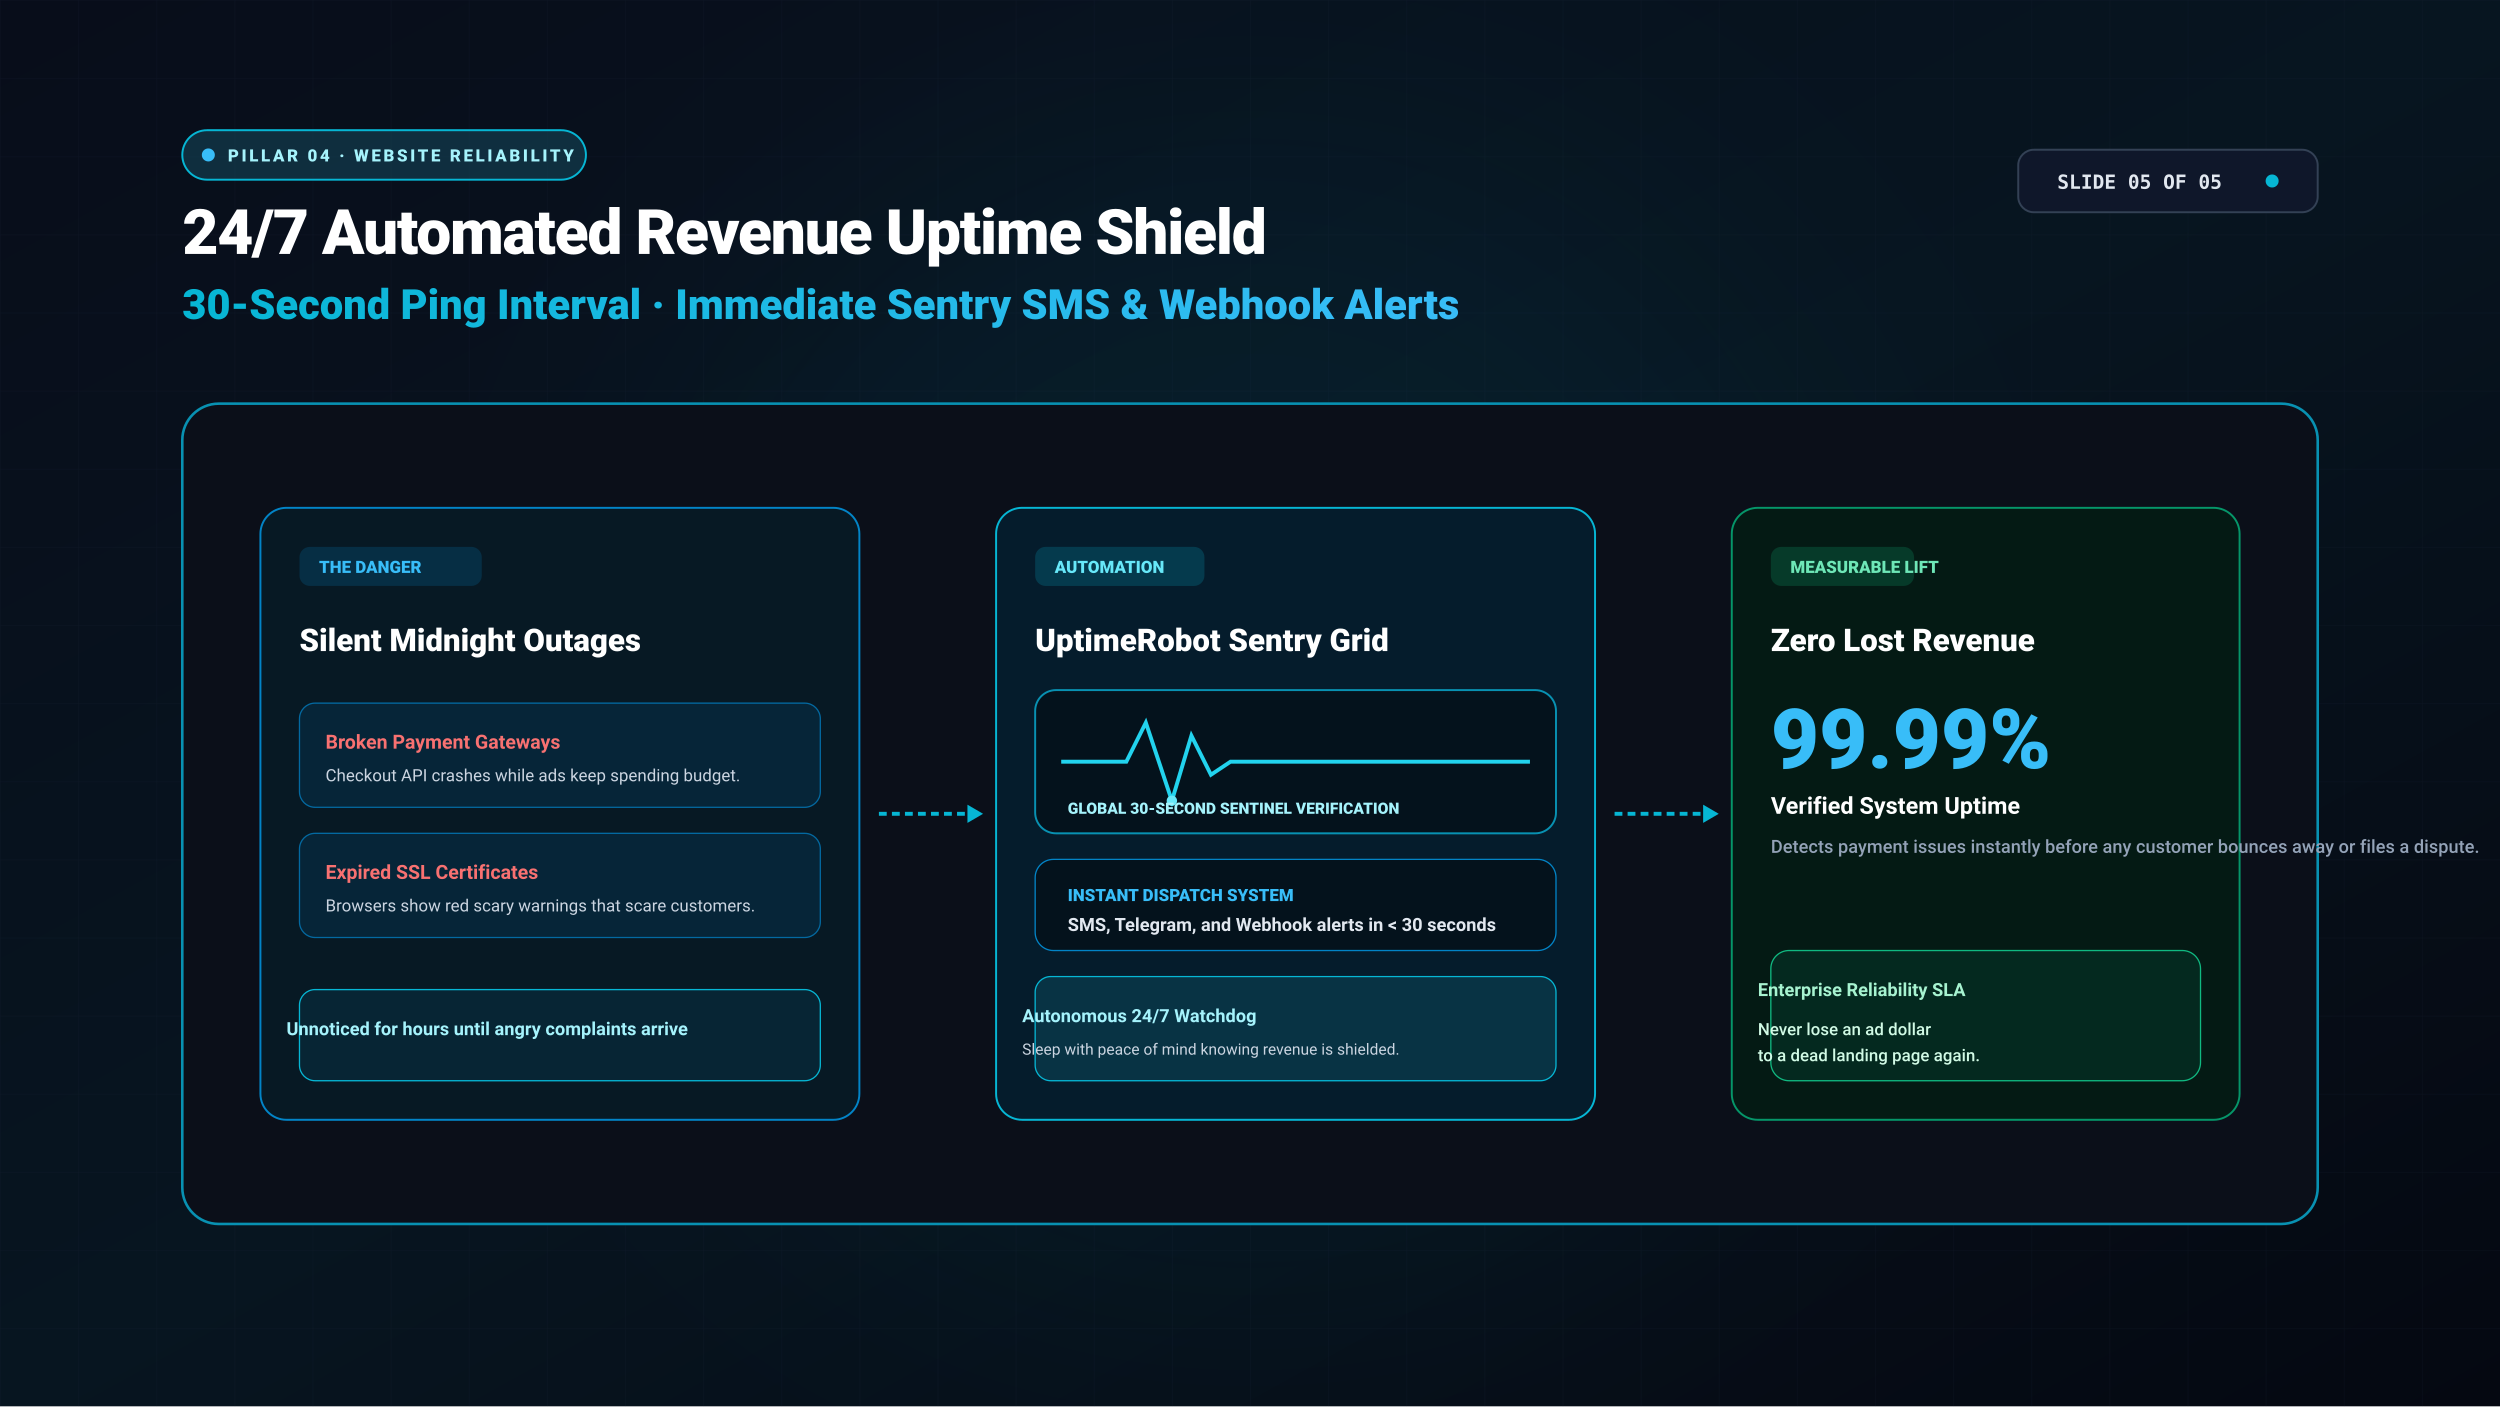
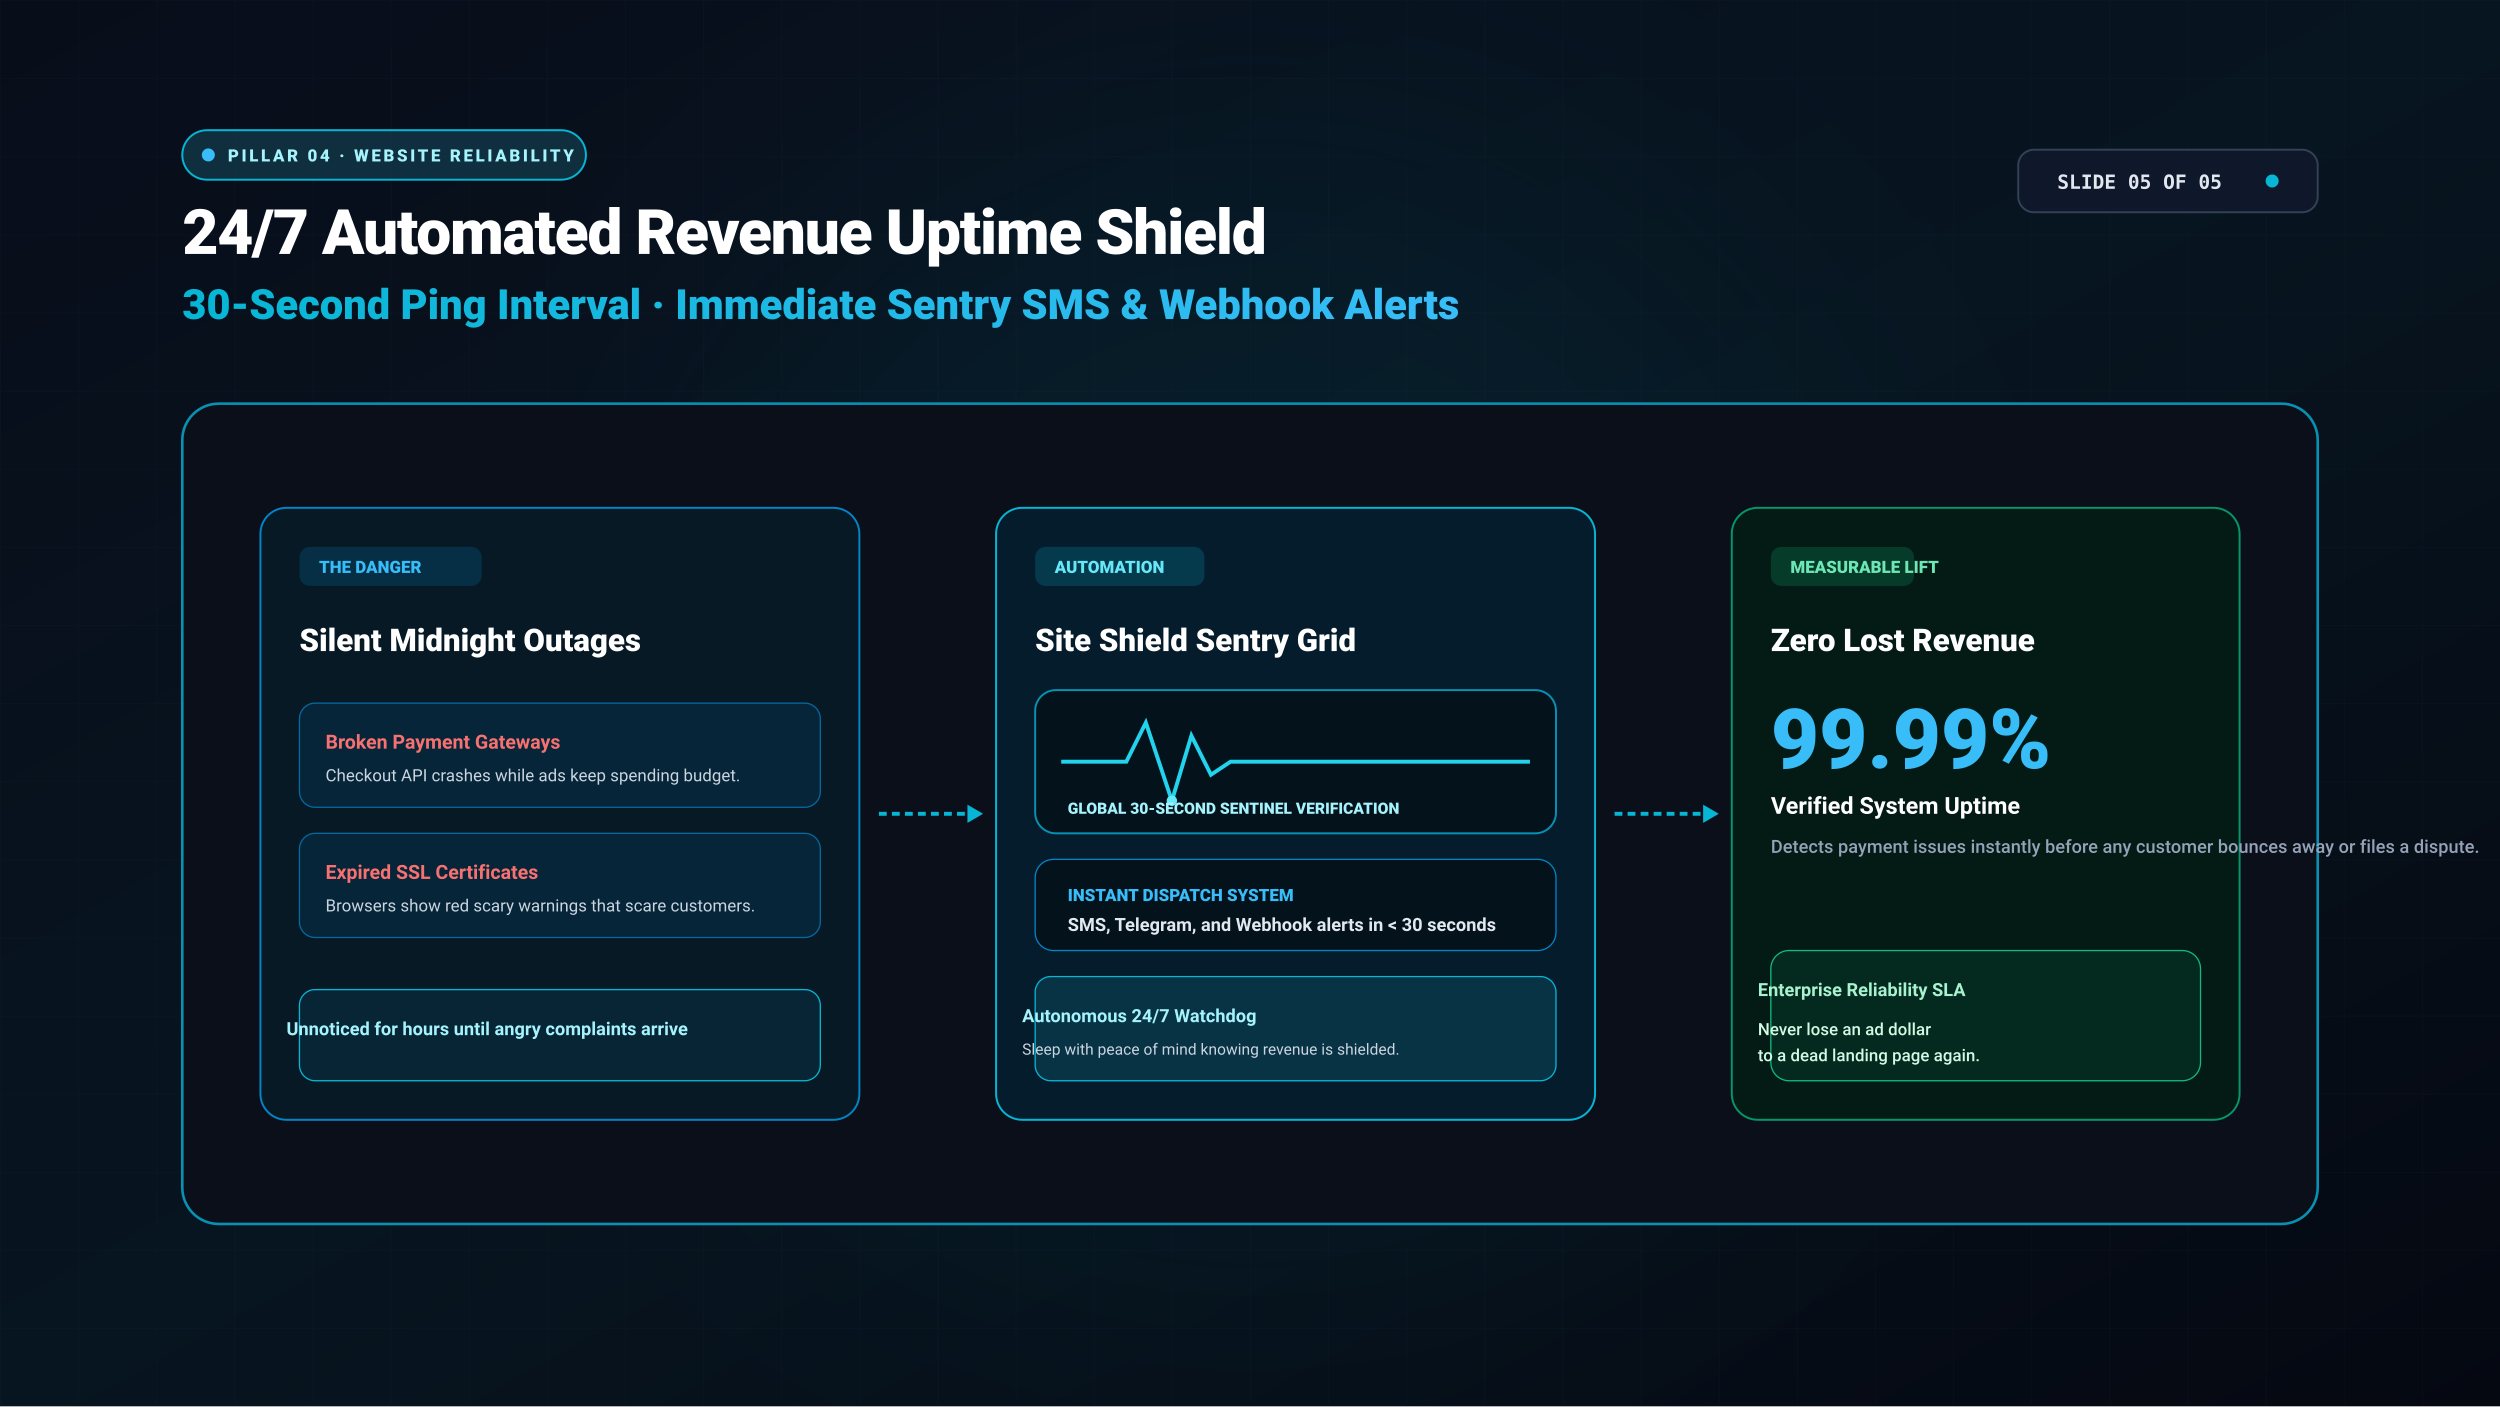
<svg xmlns="http://www.w3.org/2000/svg" viewBox="0 0 1920 1080" width="100%" height="100%" style="background-color: #070B14; font-family: system-ui, -apple-system, BlinkMacSystemFont, 'Segoe UI', Roboto, sans-serif;">
  <defs>
    <linearGradient id="bgGrad" x1="0%" y1="0%" x2="100%" y2="100%">
      <stop offset="0%" stop-color="#080D1A" />
      <stop offset="50%" stop-color="#071520" />
      <stop offset="100%" stop-color="#050811" />
    </linearGradient>
    <linearGradient id="cyanGrad" x1="0%" y1="0%" x2="100%" y2="0%">
      <stop offset="0%" stop-color="#06B6D4" />
      <stop offset="100%" stop-color="#38BDF8" />
    </linearGradient>
    <pattern id="grid" width="60" height="60" patternUnits="userSpaceOnUse">
      <path d="M 60 0 L 0 0 0 60" fill="none" stroke="#1E293B" stroke-width="0.7" stroke-opacity="0.3" />
    </pattern>
  </defs>
  <rect width="1920" height="1080" fill="url(#bgGrad)" />
  <rect width="1920" height="1080" fill="url(#grid)" />
  <circle cx="960" cy="540" r="450" fill="#06B6D4" opacity="0.06" filter="blur(120px)" />
  <g transform="translate(140, 100)">
    <rect x="0" y="0" width="310" height="38" rx="19" fill="#164E63" fill-opacity="0.5" stroke="#06B6D4" stroke-width="1.5" />
    <circle cx="20" cy="19" r="5" fill="#38BDF8" />
    <text x="35" y="24" fill="#A5F3FC" font-size="13" font-weight="800" letter-spacing="2">PILLAR 04 · WEBSITE RELIABILITY</text>
    <text x="0" y="95" fill="#FFFFFF" font-size="48" font-weight="900" letter-spacing="-1">
      24/7 Automated Revenue Uptime Shield
    </text>
    <text x="0" y="145" fill="url(#cyanGrad)" font-size="32" font-weight="800">
      30-Second Ping Interval · Immediate Sentry SMS &amp; Webhook Alerts
    </text>
  </g>
  <g transform="translate(1550, 115)">
    <rect x="0" y="0" width="230" height="48" rx="12" fill="#0F172A" stroke="#334155" stroke-width="1.5" />
    <text x="30" y="30" fill="#E2E8F0" font-size="15" font-weight="700" font-family="monospace">SLIDE 05 OF 05</text>
    <circle cx="195" cy="24" r="5" fill="#06B6D4" />
  </g>
  <g transform="translate(140, 310)">
    <rect x="0" y="0" width="1640" height="630" rx="28" fill="#0B0F19" stroke="#0891B2" stroke-width="2" />
    <g transform="translate(60, 80)">
      <rect x="0" y="0" width="460" height="470" rx="20" fill="#071924" stroke="#0284C7" stroke-width="1.5" />
      <rect x="30" y="30" width="140" height="30" rx="8" fill="#0284C7" fill-opacity="0.2" />
      <text x="45" y="50" fill="#38BDF8" font-size="13" font-weight="800">THE DANGER</text>
      <text x="30" y="110" fill="#FFFFFF" font-size="24" font-weight="800">Silent Midnight Outages</text>
      <g transform="translate(30, 150)">
        <rect x="0" y="0" width="400" height="80" rx="12" fill="#062538" stroke="#0369A1" stroke-width="1" />
        <text x="20" y="35" fill="#F87171" font-size="15" font-weight="700">Broken Payment Gateways</text>
        <text x="20" y="60" fill="#CBD5E1" font-size="13" font-weight="400">Checkout API crashes while ads keep spending budget.</text>
      </g>
      <g transform="translate(30, 250)">
        <rect x="0" y="0" width="400" height="80" rx="12" fill="#062538" stroke="#0369A1" stroke-width="1" />
        <text x="20" y="35" fill="#F87171" font-size="15" font-weight="700">Expired SSL Certificates</text>
        <text x="20" y="60" fill="#CBD5E1" font-size="13" font-weight="400">Browsers show red scary warnings that scare customers.</text>
      </g>
      <rect x="30" y="370" width="400" height="70" rx="12" fill="#083344" fill-opacity="0.5" stroke="#06B6D4" stroke-width="1" />
      <text x="20" y="405" fill="#A5F3FC" font-size="14" font-weight="700">Unnoticed for hours until angry complaints arrive</text>
    </g>
    <path d="M 535 315 L 605 315" stroke="#06B6D4" stroke-width="3" stroke-dasharray="6 4" />
    <polygon points="615,315 603,308 603,322" fill="#06B6D4" />
    <g transform="translate(625, 80)">
      <rect x="0" y="0" width="460" height="470" rx="20" fill="#051C2C" stroke="#06B6D4" stroke-width="1.5" />
      <rect x="30" y="30" width="130" height="30" rx="8" fill="#06B6D4" fill-opacity="0.2" />
      <text x="45" y="50" fill="#67E8F9" font-size="13" font-weight="800">AUTOMATION</text>
-       <text x="30" y="110" fill="#FFFFFF" font-size="24" font-weight="800">UptimeRobot Sentry Grid</text>
+       <text x="30" y="110" fill="#FFFFFF" font-size="24" font-weight="800">Site Shield Sentry Grid</text>
      <g transform="translate(30, 140)">
        <rect x="0" y="0" width="400" height="110" rx="16" fill="#04121C" stroke="#0891B2" stroke-width="1.5" />
        <path d="M 20 55 L 70 55 L 85 25 L 105 85 L 120 35 L 135 65 L 150 55 L 380 55" fill="none" stroke="#22D3EE" stroke-width="3" />
        <circle cx="105" cy="85" r="4" fill="#67E8F9" />
        <text x="25" y="95" fill="#A5F3FC" font-size="12" font-weight="800">GLOBAL 30-SECOND SENTINEL VERIFICATION</text>
      </g>
      <g transform="translate(30, 270)">
        <rect x="0" y="0" width="400" height="70" rx="14" fill="#04121C" stroke="#0284C7" stroke-width="1" />
        <text x="25" y="32" fill="#38BDF8" font-size="13" font-weight="800">INSTANT DISPATCH SYSTEM</text>
        <text x="25" y="55" fill="#E2E8F0" font-size="14" font-weight="600">SMS, Telegram, and Webhook alerts in &lt; 30 seconds</text>
      </g>
      <rect x="30" y="360" width="400" height="80" rx="12" fill="#083344" stroke="#06B6D4" stroke-width="1" />
      <text x="20" y="395" fill="#A5F3FC" font-size="14" font-weight="700">Autonomous 24/7 Watchdog</text>
      <text x="20" y="420" fill="#CBD5E1" font-size="12" font-weight="400">Sleep with peace of mind knowing revenue is shielded.</text>
    </g>
    <path d="M 1100 315 L 1170 315" stroke="#06B6D4" stroke-width="3" stroke-dasharray="6 4" />
    <polygon points="1180,315 1168,308 1168,322" fill="#06B6D4" />
    <g transform="translate(1190, 80)">
      <rect x="0" y="0" width="390" height="470" rx="20" fill="#041A14" stroke="#059669" stroke-width="1.5" />
      <rect x="30" y="30" width="110" height="30" rx="8" fill="#10B981" fill-opacity="0.2" />
      <text x="45" y="50" fill="#6EE7B7" font-size="13" font-weight="800">MEASURABLE LIFT</text>
      <text x="30" y="110" fill="#FFFFFF" font-size="24" font-weight="800">Zero Lost Revenue</text>
      <g transform="translate(30, 150)">
        <text x="0" y="50" fill="#38BDF8" font-size="64" font-weight="900">99.99%</text>
        <text x="0" y="85" fill="#FFFFFF" font-size="18" font-weight="700">Verified System Uptime</text>
        <text x="0" y="115" fill="#94A3B8" font-size="14" font-weight="500">Detects payment issues instantly before any customer bounces away or files a dispute.</text>
      </g>
      <rect x="30" y="340" width="330" height="100" rx="14" fill="#064E3B" fill-opacity="0.3" stroke="#10B981" stroke-width="1" />
      <text x="20" y="375" fill="#A7F3D0" font-size="14" font-weight="700">Enterprise Reliability SLA</text>
      <text x="20" y="405" fill="#D1FAE5" font-size="13" font-weight="500">Never lose an ad dollar</text>
      <text x="20" y="425" fill="#D1FAE5" font-size="13" font-weight="500">to a dead landing page again.</text>
    </g>
  </g>
</svg>
